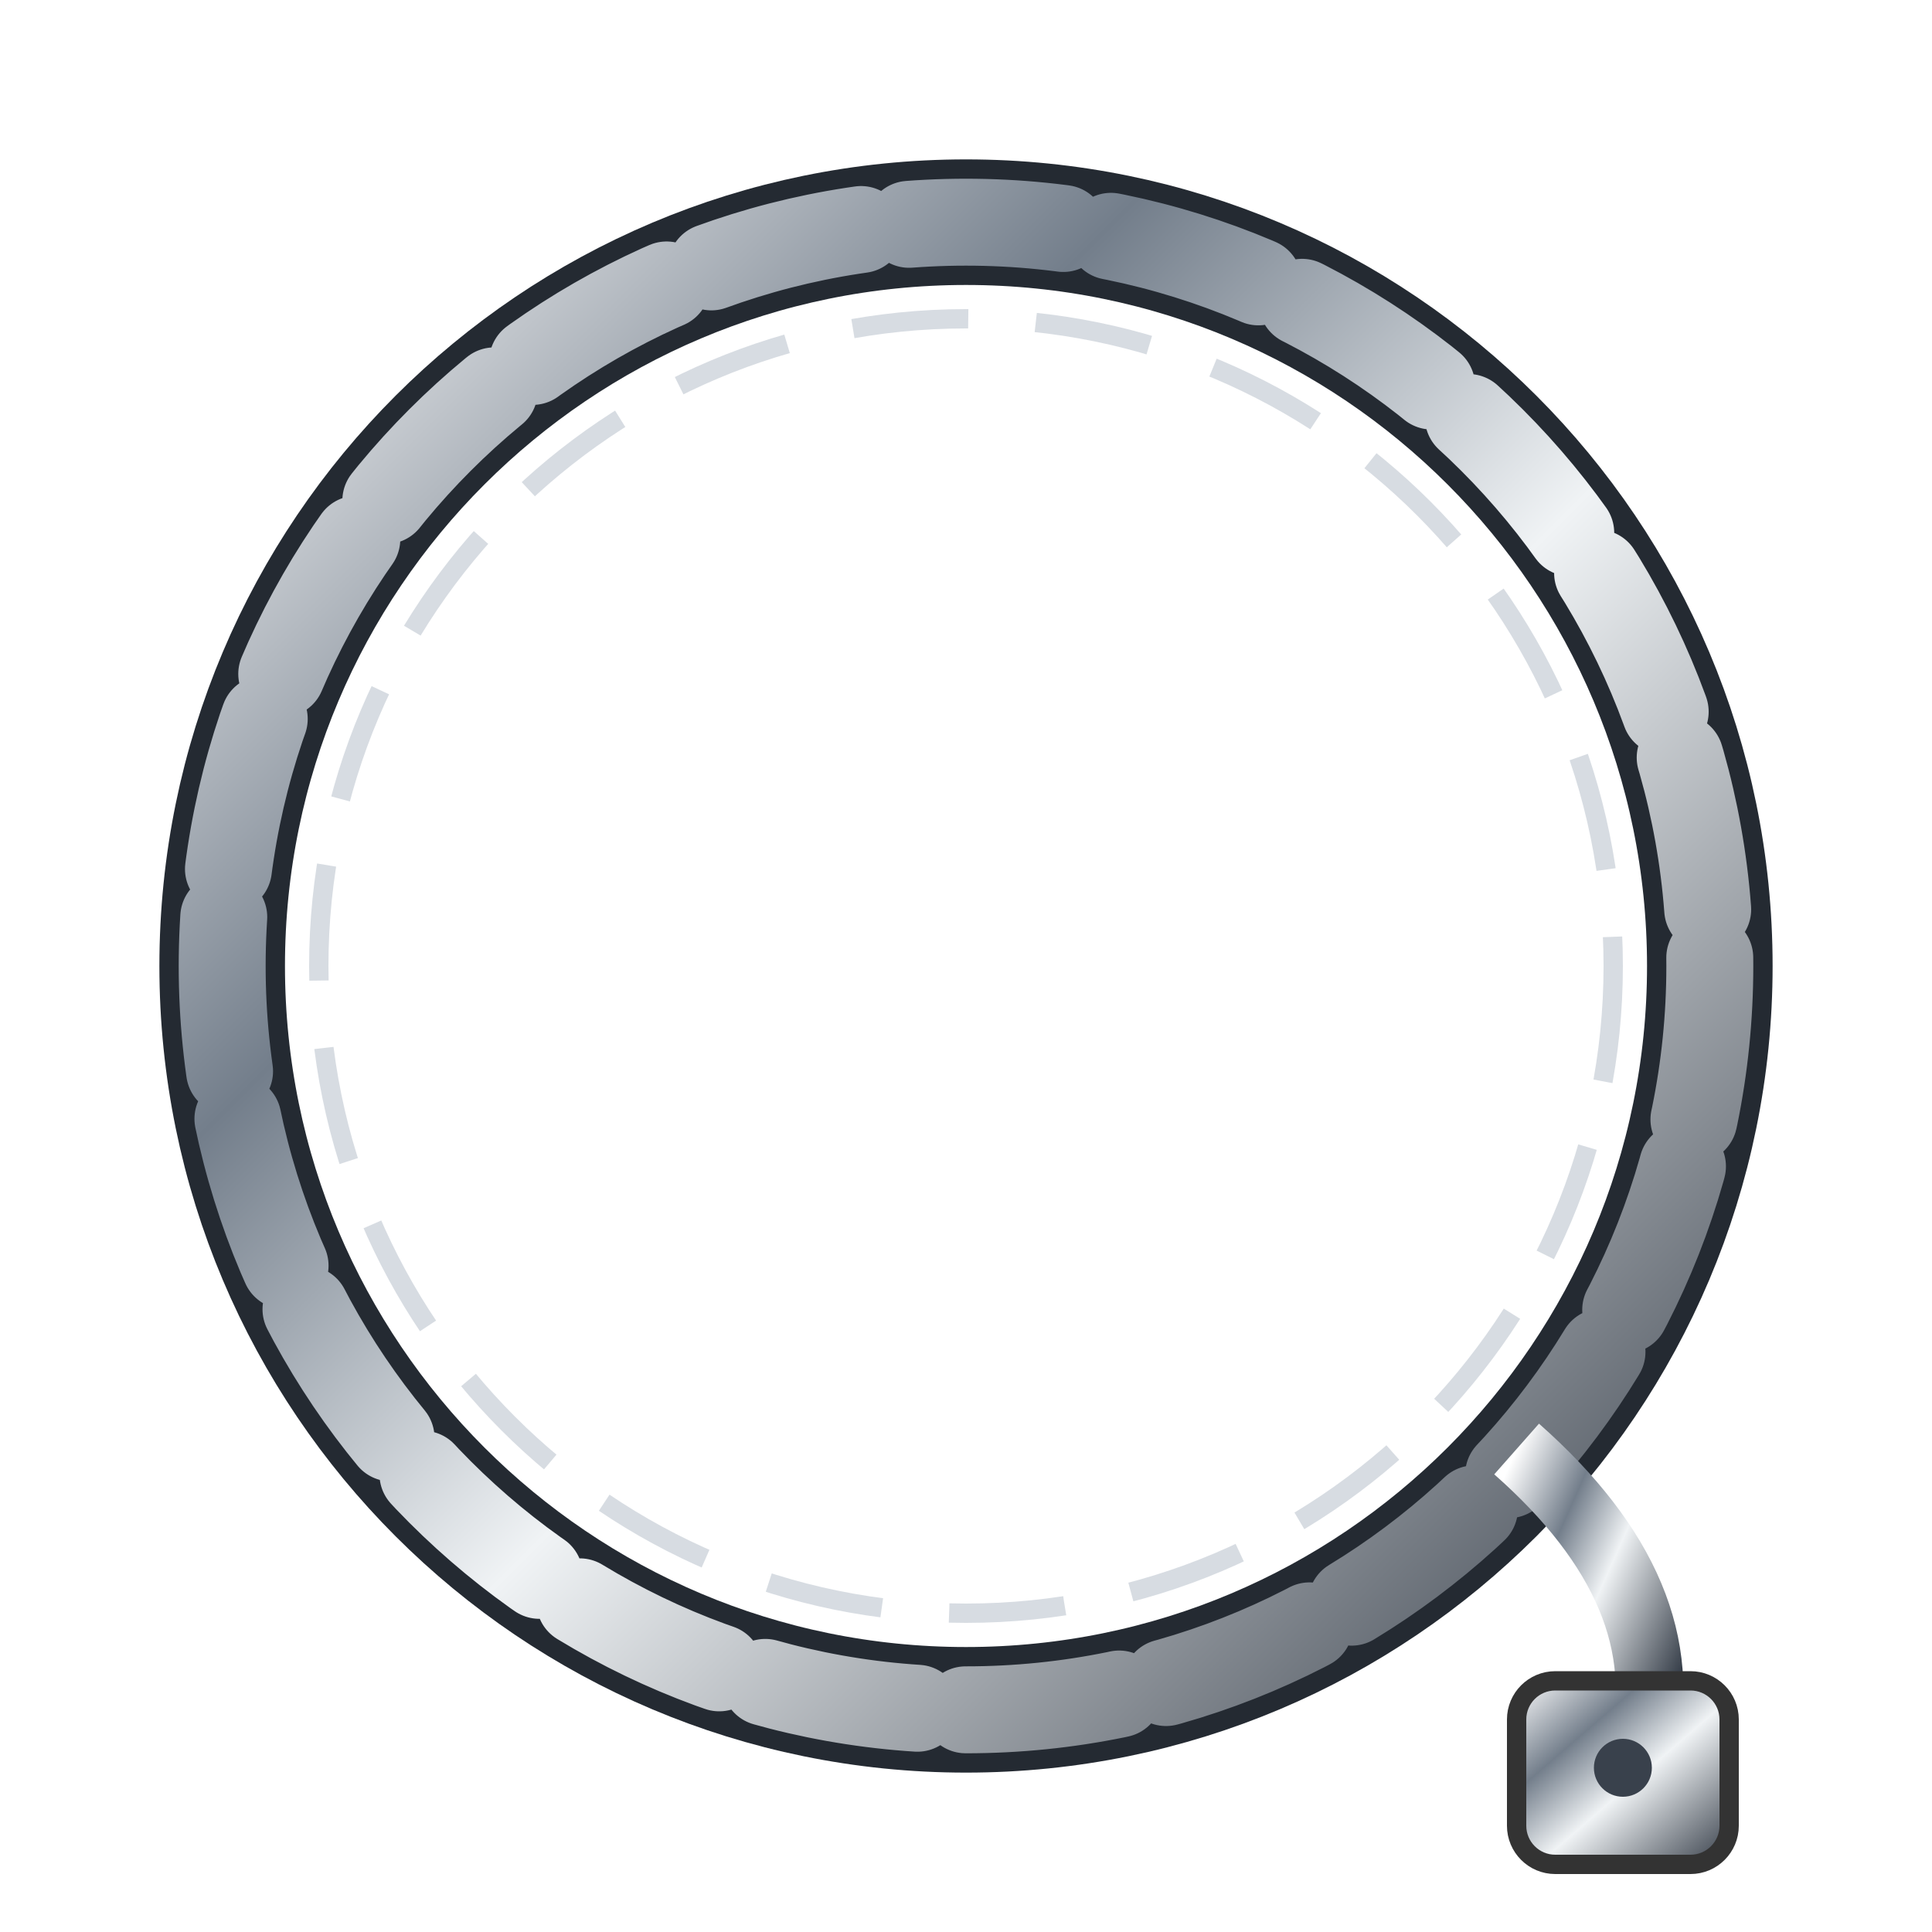
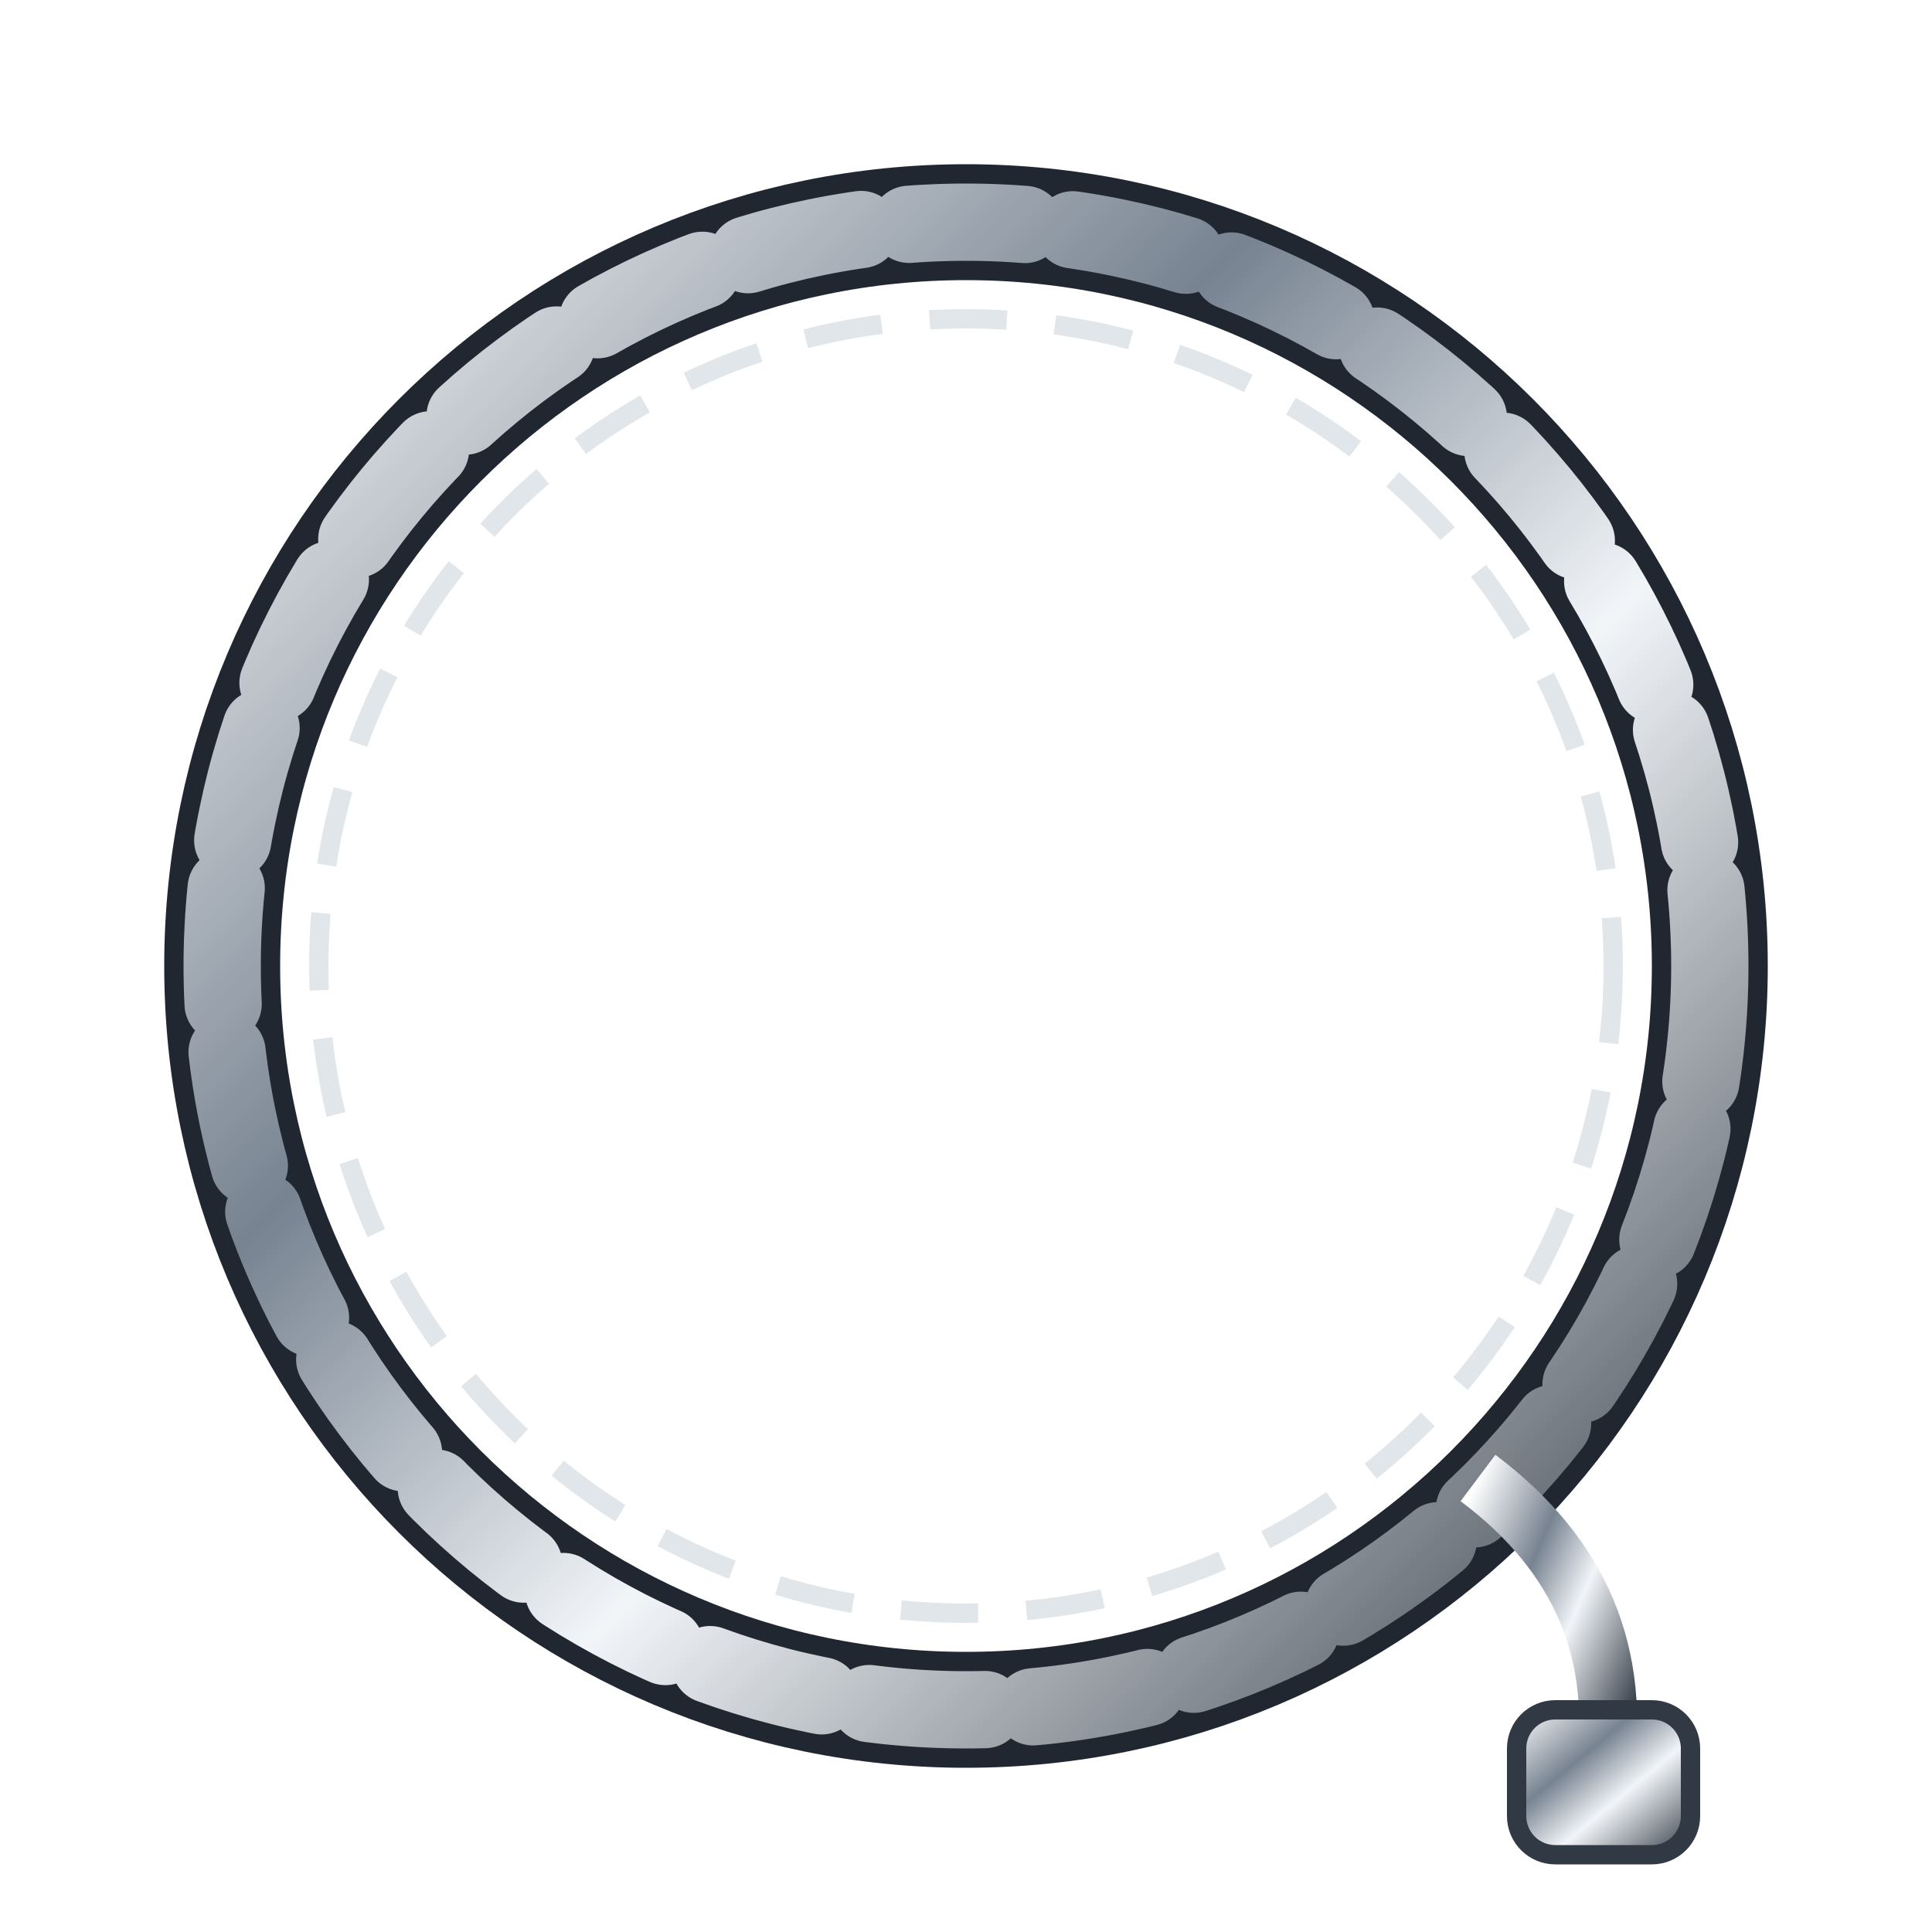
<svg xmlns="http://www.w3.org/2000/svg" viewBox="0 0 200 200">
  <defs>
-     <linearGradient id="c" x2="1" y2="1">
+     <linearGradient id="c" x1="0" y1="0" x2="1" y2="1">
      <stop stop-color="#fff" />
-       <stop offset=".3" stop-color="#737e8b" />
-       <stop offset=".55" stop-color="#f0f3f5" />
-       <stop offset="1" stop-color="#333b46" />
+       <stop offset=".35" stop-color="#778391" />
+       <stop offset=".6" stop-color="#f2f5f8" />
+       <stop offset="1" stop-color="#303944" />
    </linearGradient>
  </defs>
-   <circle cx="100" cy="100" r="77" fill="none" stroke="#242a32" stroke-width="13" />
-   <circle cx="100" cy="100" r="77" fill="none" stroke="url(#c)" stroke-width="9" stroke-dasharray="16 5" stroke-linecap="round" />
-   <circle cx="100" cy="100" r="67" fill="none" stroke="#d7dce2" stroke-width="2" stroke-dasharray="12 7" />
-   <path d="M157 150q17 15 13 31" fill="none" stroke="url(#c)" stroke-width="7" />
-   <rect x="157" y="174" width="22" height="19" rx="4" fill="url(#c)" stroke="#333" stroke-width="2" />
-   <circle cx="168" cy="183" r="3" fill="#39414c" />
+   <circle cx="100" cy="100" r="77" fill="none" stroke="#202731" stroke-width="12" />
+   <circle cx="100" cy="100" r="77" fill="none" stroke="url(#c)" stroke-width="8" stroke-dasharray="12 5" stroke-linecap="round" />
+   <circle cx="100" cy="100" r="67" fill="none" stroke="#e1e6eb" stroke-width="2" stroke-dasharray="8 5" />
+   <path d="M153 153Q169 165 166 184" fill="none" stroke="url(#c)" stroke-width="6" />
+   <rect x="157" y="177" width="18" height="15" rx="4" fill="url(#c)" stroke="#303944" stroke-width="2" />
</svg>
